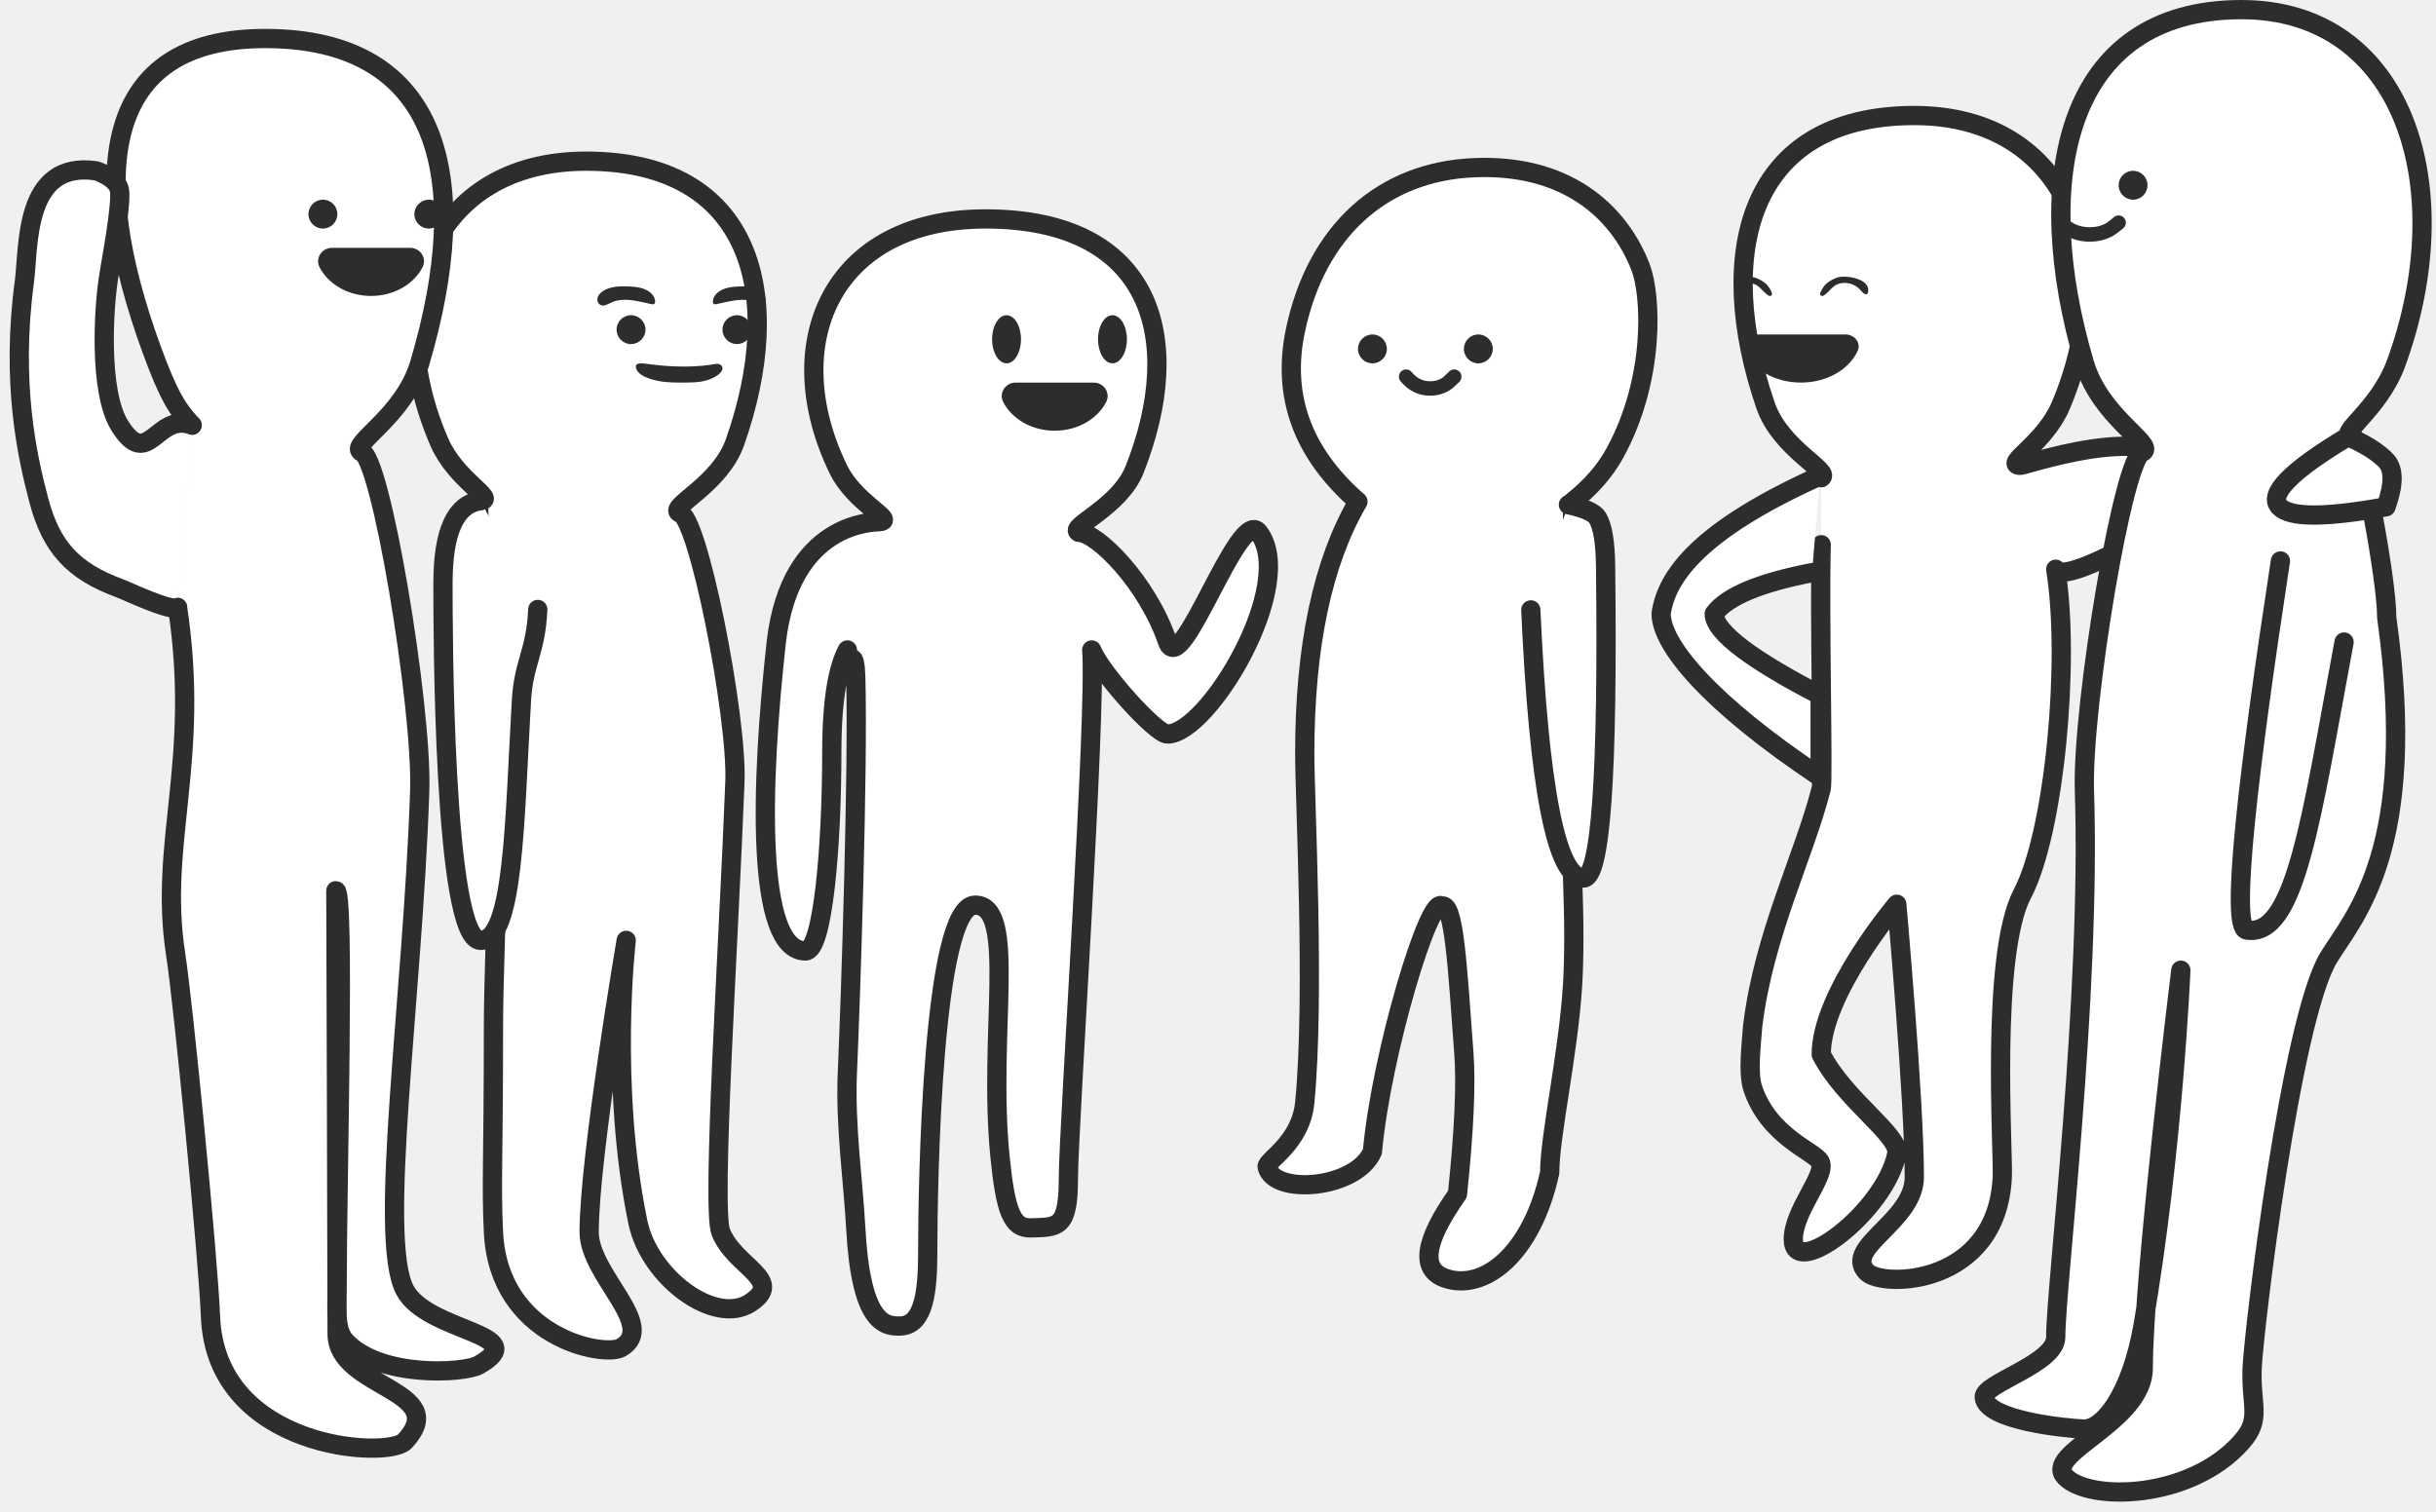
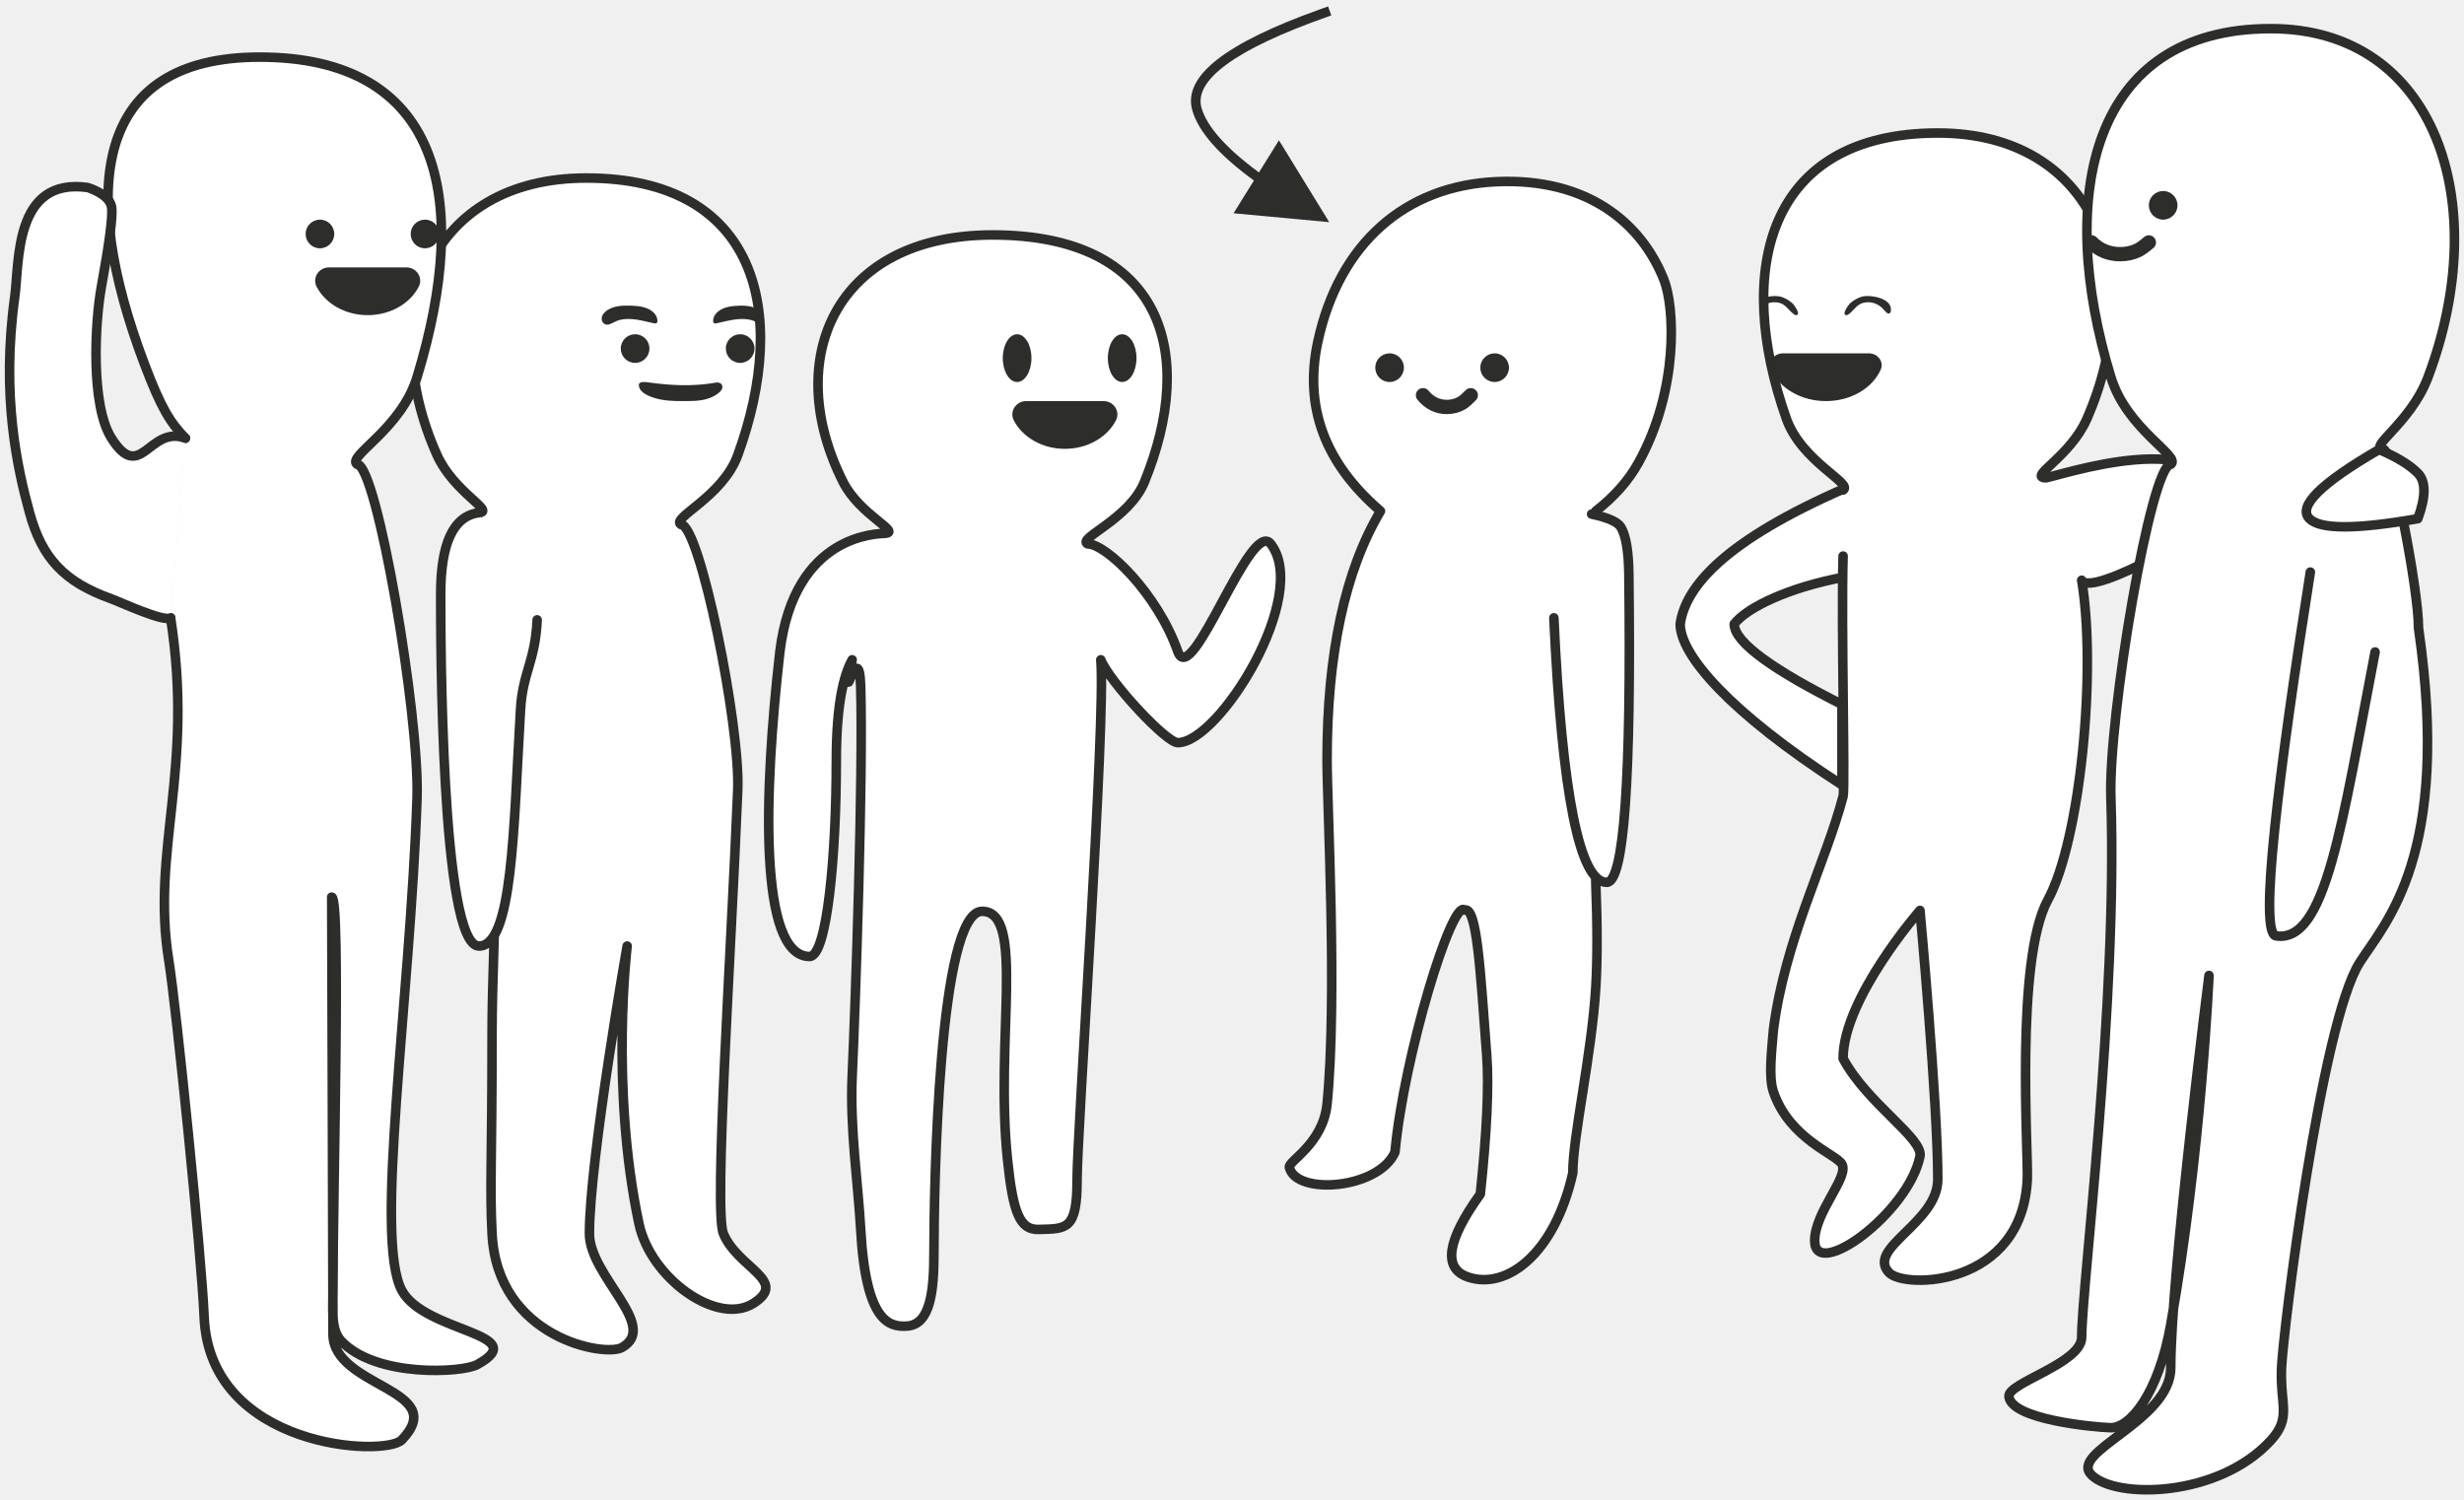
- <svg xmlns="http://www.w3.org/2000/svg" width="253px" height="157px" viewBox="0 0 253 157" version="1.1">
+ <svg xmlns="http://www.w3.org/2000/svg" width="258px" height="157px" viewBox="0 0 258 157" version="1.1">
  <g id="Page-1" stroke="none" stroke-width="1" fill="none" fill-rule="evenodd">
-     <g id="gatherpeople" transform="translate(2, 1)">
-       <g id="Marty-Copy-3" fill="#FFFFFF" stroke="#2D2E2C" stroke-width="2">
-         <path d="M111.384,66.516 C111.918,72.802 108.961,116.194 108.961,121.418 C108.961,126.641 107.861,126.472 105.038,126.549 C103.121,126.601 102.427,124.83 101.861,119.169 C100.578,106.347 103.727,93.023 99.273,93.023 C94.819,93.023 94.353,122.089 94.353,129.002 C94.353,133.001 94.01,136.604 91.584,136.736 C89.818,136.833 87.407,136.389 86.877,126.549 C86.624,121.849 85.765,115.932 86.007,110.424 C86.357,102.438 87.143,78.788 86.877,69.337 C86.719,63.711 84.811,72.885 86.007,66.516 C85.121,68.162 84.389,71.288 84.389,77.189 C84.389,86.817 83.479,97.782 81.663,97.782 C76.446,97.782 76.989,80.464 78.63,65.64 C80.113,53.187 88.666,53.242 89.367,53.187 C91.049,53.056 86.79,51.269 85.085,47.782 C78.758,34.847 84.26,21.742 100.342,21.742 C117.764,21.742 121.202,34.228 115.833,47.782 C114.278,51.708 108.966,53.702 110.029,54.297 C111.938,54.297 117.159,59.529 119.246,65.64 C120.658,69.774 126.658,51.546 128.729,54.297 C132.801,59.71 123.472,75.249 119.246,75.249 C118.042,75.249 112.301,68.856 111.384,66.516 Z" id="Ele" stroke-linejoin="round" />
-         <g id="Group-19" transform="translate(41.08233, 15.74237)" stroke-linejoin="round">
-           <path d="M33.245,64.502 C32.577,81.604 30.8,108.807 31.779,111.246 C33.245,114.898 38.485,116.2 34.854,118.592 C31.193,121.004 24.354,115.999 23.16,110.189 C20.207,95.822 21.956,80.941 21.956,80.941 C21.956,80.941 18.106,103.492 18.106,111.246 C18.106,115.732 25.296,121.004 21.426,123.251 C19.687,124.261 8.695,122.284 8.167,111.246 C7.927,106.233 8.167,104.007 8.167,90.053 C8.167,80.592 9.505,58.181 8.167,49.24 C7.532,44.994 6.131,35.333 6.831,35.272 C8.51,35.124 4.26,33.12 2.557,29.209 C-3.757,14.699 1.735,0 17.785,0 C35.172,0 38.603,14.005 33.245,29.209 C31.693,33.613 26.391,35.849 27.452,36.517 C29.358,36.517 33.514,57.621 33.245,64.502 Z" id="Ele" />
-           <path d="M6.831,35.272 C4.227,35.615 2.924,38.477 2.924,43.855 C2.924,48.105 2.924,80.941 6.831,80.941 C10.288,80.941 10.351,68.574 11.074,56.002 C11.3,52.065 12.57,50.993 12.771,46.565" id="Path" stroke-linecap="round" />
+     <g id="Artboard" transform="translate(-78, -367)">
+       <g id="Group-29" transform="translate(79, 368.3117)">
+         <g id="gatherpeople" transform="translate(0, 1.688329)">
+           <g id="Marty-Copy-3" fill="#FFFFFF" stroke="#2D2E2C">
+             <path d="M114.262,66.09 C114.809,72.335 111.776,115.45 111.776,120.64 C111.776,125.83 110.647,125.662 107.752,125.738 C105.785,125.79 105.073,124.03 104.492,118.405 C103.176,105.665 106.406,92.427 101.838,92.427 C97.269,92.427 96.791,121.307 96.791,128.175 C96.791,132.149 96.438,135.728 93.95,135.86 C92.139,135.956 89.665,135.516 89.122,125.738 C88.862,121.068 87.981,115.19 88.229,109.717 C88.588,101.782 89.394,78.283 89.122,68.893 C88.959,63.303 87.002,72.418 88.229,66.09 C87.32,67.725 86.569,70.832 86.569,76.695 C86.569,86.26 85.636,97.156 83.773,97.156 C78.421,97.156 78.978,79.949 80.661,65.219 C82.183,52.846 90.957,52.901 91.676,52.846 C93.401,52.716 89.032,50.94 87.283,47.476 C80.792,34.623 86.437,21.603 102.935,21.603 C120.806,21.603 124.333,34.009 118.826,47.476 C117.231,51.377 111.781,53.358 112.872,53.949 C114.83,53.949 120.186,59.147 122.327,65.219 C123.775,69.327 129.931,51.215 132.054,53.949 C136.232,59.327 126.662,74.767 122.327,74.767 C121.092,74.767 115.203,68.414 114.262,66.09 Z" id="Ele" stroke-linejoin="round" />
+             <g id="Group-19" transform="translate(42.14368, 15.64151)" stroke-linejoin="round">
+               <path d="M34.104,64.089 C33.419,81.082 31.596,108.11 32.6,110.533 C34.104,114.162 39.48,115.455 35.754,117.832 C31.998,120.228 24.984,115.256 23.758,109.483 C20.729,95.208 22.523,80.423 22.523,80.423 C22.523,80.423 18.574,102.829 18.574,110.533 C18.574,114.991 25.95,120.228 21.98,122.461 C20.196,123.464 8.92,121.501 8.378,110.533 C8.132,105.553 8.378,103.34 8.378,89.476 C8.378,80.075 9.751,57.809 8.378,48.925 C7.726,44.706 6.29,35.107 7.008,35.046 C8.73,34.899 4.37,32.908 2.623,29.021 C-3.854,14.605 1.779,0 18.244,0 C36.081,0 39.6,13.916 34.104,29.021 C32.512,33.397 27.073,35.619 28.162,36.283 C30.116,36.283 34.38,57.252 34.104,64.089 Z" id="Ele" />
+               <path d="M7.008,35.046 C4.336,35.387 3,38.23 3,43.574 C3,47.797 3,80.423 7.008,80.423 C10.554,80.423 10.619,68.135 11.36,55.643 C11.592,51.731 12.895,50.667 13.1,46.266" id="Path" stroke-linecap="round" />
+             </g>
+             <g id="Group-22" transform="translate(174.9282, 10.92952)" stroke-linecap="round" stroke-linejoin="round">
+               <path d="M17.373,37.15 C4.709,42.667 0.57,47.447 0,51.413 C0,54.62 5.09,60.614 16.942,68.267 L16.942,59.838 C9.996,56.345 5.658,53.388 5.658,51.413 C7.026,49.637 11.48,47.57 17.058,46.524" id="Path" />
+               <path d="M48.229,44.298 C48.439,51.412 47.997,68.573 48.229,69.458 C50.052,76.399 54.325,84.481 55.526,93.912 C55.687,95.958 56.06,98.836 55.526,100.398 C53.825,105.377 48.915,106.931 48.345,107.986 C47.61,109.347 51.205,113.007 51.205,115.997 C51.205,120.251 41.405,113.106 40.18,107.157 C39.794,105.28 45.727,101.615 48.229,96.914 C48.229,90.615 40.18,81.405 40.18,81.405 C40.18,81.405 38.312,101.616 38.312,109.554 C38.312,114.147 45.857,116.776 43.414,119.339 C41.792,121.041 29.482,120.855 28.94,109.554 C28.813,106.895 30.231,86.631 26.803,80.331 C23.374,74.032 21.667,56.272 23.247,46.83 C22.34,48.72 8.735,41.084 8.735,39.397 C8.735,29.903 26.358,36.173 27.076,36.11 C28.797,35.959 24.437,33.907 22.691,29.903 C16.213,15.048 21.847,0 38.312,0 C56.148,0 59.668,14.338 54.172,29.903 C52.58,34.411 47.141,36.701 48.229,37.384" id="Path" transform="translate(32.64355, 60.06146) scale(-1, 1) translate(-32.64355, -60.06146) " />
+             </g>
+             <g id="Group-21" transform="translate(0, 2.980779)" stroke-linecap="round">
+               <path d="M18.409,39.906 C16.868,38.293 15.926,36.923 14.084,32.036 C7.251,13.907 8.814,0 26.181,0 C44.995,0 48.463,14.519 42.666,33.515 C40.986,39.017 35.249,41.811 36.397,42.646 C38.459,42.646 42.956,69.015 42.666,77.612 C41.943,98.982 38.142,123.73 41.079,129.157 C43.466,133.568 54.928,133.633 48.963,136.913 C47.417,137.764 38.347,138.293 34.723,134.429 C33.619,133.252 33.866,131.132 33.866,129.157 C33.866,118.087 34.723,87.955 33.732,87.955 C33.732,87.955 33.866,127.902 33.866,133.714 C33.866,139.32 46.202,139.451 41.079,144.79 C39.33,146.612 20.948,145.716 20.376,131.923 C20.116,125.661 17.458,99.446 16.674,94.589 C14.808,83.016 19.343,74.7 16.863,58.716" id="Path" stroke-linejoin="round" />
+               <path d="M16.863,58.716 C16.168,59.191 11.456,57.008 10.674,56.73 C5.691,54.959 3.397,52.447 2.096,47.706 C0.823,43.071 -0.893,35.497 0.548,25.081 C1.042,21.506 0.432,12.567 8.179,13.654 C8.198,13.657 10.407,14.315 10.674,15.642 C10.863,16.582 10.388,19.802 9.61,24.087 C8.931,27.828 8.485,36.461 10.674,39.906 C13.742,44.735 14.625,38.502 18.409,39.906" id="Path" />
+             </g>
+             <path d="M245.322,80.593 C244.599,101.963 248.38,131.796 248.38,137.016 C248.381,139.771 256.149,141.792 255.998,143.232 C255.747,145.62 247.295,146.432 245.394,146.499 C243.324,146.572 240.346,142.956 239.054,135.696 C235.858,117.745 235.05,99.143 235.05,99.143 C235.05,99.143 239.054,130.531 239.054,140.218 C239.054,145.824 249.814,149.01 247.351,151.45 C244.79,153.986 234.066,153.818 228.593,147.849 C226.38,145.436 227.618,144.189 227.453,140.218 C227.297,136.454 223.311,104.176 219.285,97.814 C216.613,93.592 209.651,86.672 213.112,62.752 C213.112,58.586 215.983,44.148 216.741,44.071 C218.557,43.887 213.958,41.382 212.116,36.495 C205.283,18.366 211.225,0 228.593,0 C247.407,0 251.119,17.499 245.322,36.495 C243.643,41.998 237.906,44.792 239.054,45.627 C241.115,45.627 245.613,71.996 245.322,80.593 Z" id="Ele-Copy-3" stroke-linejoin="round" transform="translate(232.6743, 76.5) scale(-1, 1) translate(-232.6743, -76.5) " />
+             <path d="M248.107,44.071 C241.989,47.622 239.558,50.036 240.815,51.311 C241.937,52.449 245.72,52.449 252.165,51.311 C253.017,49 253.017,47.411 252.165,46.547 C251.312,45.682 249.96,44.856 248.107,44.071 Z" id="Path-139" stroke-linecap="round" stroke-linejoin="round" />
+           </g>
+           <g id="18-copy-2" transform="translate(62, 29)" fill="#2D2E2C">
+             <path d="M5.456,0.152 C5.571,0.128 5.711,0.114 5.786,0.206 C5.822,0.251 5.832,0.313 5.835,0.371 C5.856,0.795 5.585,1.187 5.246,1.438 C4.635,1.888 3.836,1.965 3.08,1.992 C2.23,2.022 1.326,1.993 0.607,1.532 C0.314,1.344 0.049,1.061 0.006,0.712 C-0.05,0.263 0.327,-0.099 0.756,0.024 C1.157,0.141 1.484,0.405 1.906,0.503 C3.099,0.781 4.293,0.399 5.456,0.152" id="Fill-136" transform="translate(2.918123, 1) scale(1, -1) translate(-2.918123, -1) " />
+             <path d="M11.723,0.193 C11.686,0.239 11.677,0.301 11.674,0.359 C11.652,0.783 11.924,1.175 12.263,1.425 C12.874,1.875 13.673,1.953 14.428,1.979 C15.279,2.009 15.969,1.886 16.688,1.425 C16.982,1.237 17.182,-0.111 16.753,0.012 C16.352,0.128 16.024,0.393 15.603,0.491 C14.41,0.768 13.216,0.386 12.053,0.14 C11.938,0.116 11.797,0.101 11.723,0.193 Z" id="Fill-137" transform="translate(14.33624, 0.993827) scale(1, -1) translate(-14.33624, -0.993827) " />
+             <path d="M6.028,8.181 C8.008,8.393 9.976,8.418 11.963,8.061 C12.476,7.969 12.87,8.395 12.499,8.895 C12.315,9.144 12.005,9.34 11.741,9.482 C10.934,9.913 10.022,9.991 9.134,9.996 C8.184,10.002 7.227,10.023 6.287,9.855 C5.602,9.732 3.944,9.318 3.891,8.343 C3.866,7.869 4.695,8.014 4.937,8.047 C5.301,8.097 5.665,8.142 6.028,8.181" id="Fill-138" />
+           </g>
+           <g id="Group-17" transform="translate(184, 28)" fill="#2D2E2C">
+             <path d="M10.683,6 C11.638,6 12.286,6.892 11.926,7.706 C11.075,9.627 8.827,11 6.189,11 C3.55,11 1.302,9.627 0.451,7.706 C0.091,6.892 0.738,6 1.694,6 L10.683,6" id="Fill-63" />
+             <path d="M0.028,0.085 C0.611,-0.032 1.203,-0.024 1.526,0.084 C1.943,0.224 2.363,0.467 2.696,0.769 C2.824,0.885 3.651,1.985 3.057,2 C2.969,2.002 2.889,1.949 2.817,1.894 C2.274,1.486 1.985,0.882 1.3,0.707 C0.867,0.597 0.41,0.636 0,0.806" id="Fill-64" />
+             <path d="M12.966,1.651 C12.974,1.629 12.981,1.606 12.985,1.583 C13.221,0.172 10.691,-0.188 9.878,0.084 C9.46,0.224 9.041,0.467 8.708,0.769 C8.58,0.885 7.753,1.985 8.347,2 C8.435,2.002 8.515,1.949 8.587,1.894 C9.13,1.486 9.419,0.882 10.104,0.707 C10.855,0.516 11.678,0.775 12.203,1.38 C12.368,1.572 12.787,2.115 12.966,1.651" id="Fill-65" />
+           </g>
+           <g id="Group-24" transform="translate(104, 32)" fill="#2D2E2C">
+             <path d="M3,2.5 C3,3.881 2.328,5 1.5,5 C0.672,5 0,3.881 0,2.5 C0,1.119 0.672,0 1.5,0 C2.328,0 3,1.119 3,2.5" id="Fill-7" />
+             <path d="M14,2.5 C14,3.881 13.328,5 12.5,5 C11.671,5 11,3.881 11,2.5 C11,1.119 11.671,0 12.5,0 C13.328,0 14,1.119 14,2.5" id="Fill-8" />
+             <path d="M10.544,7 C11.626,7 12.327,8.093 11.845,9.023 C10.938,10.776 8.886,12 6.5,12 C4.114,12 2.062,10.776 1.155,9.023 C0.673,8.093 1.374,7 2.456,7 L10.544,7" id="Fill-9" />
+           </g>
+           <path d="M238.213,57.257 C237.85,78.745 238.12,95.454 239.953,95.48 C245.229,95.554 245.149,83.066 246.092,64.6" id="Path" stroke="#2D2E2C" fill="#FFFFFF" stroke-linecap="round" stroke-linejoin="round" transform="translate(242.0829, 76.36849) rotate(8) translate(-242.0829, -76.36849) " />
+           <g id="Group-8-Copy-4" transform="translate(218, 17)">
+             <path d="M0,5.386 C0.819,6.205 1.819,6.614 3,6.614 C3.691,6.614 4.32,6.474 4.887,6.194 C5.155,6.061 5.526,5.792 6,5.386" id="Line-4" stroke="#2D2E2C" stroke-width="1.5" stroke-linecap="round" stroke-linejoin="round" />
+             <path d="M7.5,0 C8.329,0 9,0.671 9,1.5 C9,2.328 8.329,3 7.5,3 C6.672,3 6,2.328 6,1.5 C6,0.671 6.672,0 7.5,0 Z" id="Fill-13" fill="#2D2E2C" />
+           </g>
+           <g id="Group-18" transform="translate(134, 16)" fill="#FFFFFF" stroke="#2D2E2C" stroke-linejoin="round">
+             <path d="M9.548,34.516 C5.819,40.794 3.955,49.476 3.955,60.564 C3.955,65.362 5.05,85.595 3.955,96.597 C3.538,100.786 -0.143,102.596 0.004,103.233 C0.684,106.184 9.345,105.539 11.065,101.649 C11.996,91.566 17.04,75.094 18.346,76.295 C19.651,75.869 20,82.593 20.673,91.524 C20.913,94.713 20.688,99.551 20,106.037 C16.485,110.929 16.059,113.826 18.723,114.728 C22.718,116.082 27.773,112.365 29.686,103.822 C29.686,99.991 31.654,91.524 32.09,84.414 C32.265,81.567 32.265,77.893 32.09,73.394 C32.09,67.442 32.09,62.209 32.09,57.695 C32.09,54.271 32.09,46.544 32.09,34.516 C34.033,33.005 35.52,31.322 36.549,29.467 C40.806,21.798 40.359,13.154 39.224,10.289 C36.904,4.431 31.312,-0.386 21.716,0.024 C12.12,0.435 5.217,6.521 2.993,16.752 C1.511,23.572 3.696,29.494 9.548,34.516 Z" id="Path-138" />
+             <path d="M31.654,34.834 C29.948,35.198 28.93,35.649 28.598,36.187 C28.063,37.055 27.781,38.712 27.752,41.159 C27.489,62.649 28.261,73.394 30.07,73.394 C32.911,73.394 34.757,64.162 35.605,45.698" id="Path" stroke-linecap="round" transform="translate(31.65358, 54.11383) scale(-1, 1) translate(-31.65358, -54.11383) " />
+           </g>
+           <g id="Group-8-Copy-6" transform="translate(143, 34)">
+             <path d="M0,1.5 C0,0.671 0.671,0 1.5,0 C2.329,0 3,0.671 3,1.5 C3,2.328 2.329,3 1.5,3 C0.671,3 0,2.328 0,1.5" id="Fill-12" fill="#2D2E2C" />
+             <path d="M5,4.386 C5.682,5.205 6.516,5.614 7.5,5.614 C8.076,5.614 8.6,5.474 9.073,5.194 C9.296,5.061 9.605,4.792 10,4.386" id="Line-4" stroke="#2D2E2C" stroke-width="1.5" stroke-linecap="round" stroke-linejoin="round" />
+             <path d="M11,1.5 C11,0.671 11.672,0 12.5,0 C13.329,0 14,0.671 14,1.5 C14,2.328 13.329,3 12.5,3 C11.672,3 11,2.328 11,1.5" id="Fill-13" fill="#2D2E2C" />
+           </g>
+           <g id="Group-8-Copy-2" transform="translate(64, 32)" fill="#2D2E2C">
+             <path d="M0,1.5 C0,0.671 0.671,0 1.5,0 C2.329,0 3,0.671 3,1.5 C3,2.328 2.329,3 1.5,3 C0.671,3 0,2.328 0,1.5" id="Fill-12" />
+             <path d="M11,1.5 C11,0.671 11.672,0 12.5,0 C13.329,0 14,0.671 14,1.5 C14,2.328 13.329,3 12.5,3 C11.672,3 11,2.328 11,1.5" id="Fill-13" />
+           </g>
+           <g id="Group-8-Copy-3" transform="translate(31, 20)" fill="#2D2E2C">
+             <path d="M0,1.5 C0,0.671 0.671,0 1.5,0 C2.329,0 3,0.671 3,1.5 C3,2.328 2.329,3 1.5,3 C0.671,3 0,2.328 0,1.5" id="Fill-12" />
+             <path d="M11,1.5 C11,0.671 11.672,0 12.5,0 C13.329,0 14,0.671 14,1.5 C14,2.328 13.329,3 12.5,3 C11.672,3 11,2.328 11,1.5" id="Fill-13" />
+           </g>
+           <path d="M41.544,25 C42.626,25 43.327,26.093 42.845,27.023 C41.938,28.776 39.886,30 37.5,30 C35.114,30 33.062,28.776 32.155,27.023 C31.673,26.093 32.374,25 33.456,25 L41.544,25" id="Fill-9" fill="#2D2E2C" />
        </g>
-         <g id="Group-22" transform="translate(170.5228, 11)" stroke-linecap="round" stroke-linejoin="round">
-           <path d="M47.015,44.584 C47.219,51.743 46.788,69.015 47.015,69.906 C48.791,76.891 52.957,85.026 54.128,94.517 C54.285,96.576 54.648,99.473 54.128,101.045 C52.469,106.057 47.683,107.62 47.128,108.682 C46.411,110.052 49.915,113.736 49.915,116.745 C49.915,121.026 40.363,113.835 39.168,107.848 C38.791,105.959 44.575,102.27 47.015,97.539 C47.015,91.2 39.168,81.929 39.168,81.929 C39.168,81.929 37.347,102.272 37.347,110.26 C37.347,114.883 44.702,117.529 42.321,120.109 C40.74,121.821 28.74,121.634 28.211,110.26 C28.087,107.584 29.469,87.189 26.128,80.849 C22.786,74.509 21.121,56.635 22.662,47.132 C21.777,49.034 8.515,41.349 8.515,39.652 C8.515,30.095 25.694,36.406 26.394,36.343 C28.072,36.191 23.822,34.125 22.12,30.095 C15.805,15.145 21.297,0 37.347,0 C54.734,0 58.165,14.431 52.808,30.095 C51.256,34.633 45.954,36.937 47.015,37.625" id="Path" transform="translate(31.82145, 60.44874) scale(-1, 1) translate(-31.82145, -60.44874) " />
-           <path d="M16.515,37.428 C4.17,42.981 0.555,47.753 0,51.745 C0,54.972 4.962,61.005 16.515,68.707 L16.515,60.224 C9.744,56.708 5.515,53.732 5.515,51.745 C6.849,49.957 10.234,48.537 15.672,47.484" id="Path" />
-         </g>
-         <g id="Group-21" transform="translate(0, 3)" stroke-linecap="round">
-           <path d="M17.945,40.164 C16.443,38.54 15.525,37.161 13.729,32.242 C7.069,13.996 8.592,0 25.522,0 C43.862,0 47.242,14.612 41.591,33.731 C39.954,39.269 34.361,42.081 35.48,42.921 C37.49,42.921 41.874,69.46 41.591,78.113 C40.886,99.62 37.181,124.528 40.044,129.99 C42.371,134.429 53.545,134.494 47.73,137.796 C46.223,138.652 37.381,139.185 33.849,135.296 C32.773,134.111 33.013,131.978 33.013,129.99 C33.013,118.849 33.849,88.523 32.882,88.523 C32.882,88.523 33.013,128.726 33.013,134.576 C33.013,140.218 45.038,140.35 40.044,145.723 C38.34,147.557 20.42,146.655 19.863,132.774 C19.61,126.471 17.018,100.087 16.254,95.199 C14.435,83.551 18.855,75.182 16.439,59.095" id="Path" stroke-linejoin="round" />
-           <path d="M16.439,59.095 C15.761,59.573 11.167,57.376 10.405,57.096 C5.547,55.314 3.312,52.785 2.043,48.014 C0.802,43.348 -0.871,35.726 0.534,25.242 C1.016,21.644 0.421,12.648 7.973,13.742 C7.992,13.745 10.145,14.408 10.405,15.742 C10.589,16.689 10.126,19.93 9.368,24.242 C8.706,28.008 8.271,36.696 10.405,40.164 C13.396,45.024 14.257,38.75 17.945,40.164" id="Path" />
-         </g>
-         <path d="M239.144,81.113 C238.439,102.62 242.125,132.646 242.125,137.9 C242.125,140.672 249.698,142.706 249.551,144.156 C249.306,146.559 241.067,147.377 239.214,147.444 C237.196,147.518 234.293,143.878 233.033,136.571 C229.918,118.504 229.13,99.782 229.13,99.782 C229.13,99.782 233.033,131.372 233.033,141.122 C233.033,146.764 243.523,149.971 241.122,152.427 C238.626,154.979 228.171,154.81 222.836,148.802 C220.679,146.374 221.886,145.118 221.725,141.122 C221.573,137.334 217.687,104.847 213.762,98.445 C211.157,94.196 204.371,87.231 207.745,63.157 C207.745,58.963 210.544,44.432 211.282,44.355 C213.053,44.17 208.569,41.649 206.774,36.731 C200.113,18.485 205.906,0 222.836,0 C241.176,0 244.795,17.612 239.144,36.731 C237.507,42.269 231.914,45.081 233.033,45.921 C235.043,45.921 239.427,72.46 239.144,81.113 Z" id="Ele-Copy-3" stroke-linejoin="round" transform="translate(226.8146, 76.99329) scale(-1, 1) translate(-226.8146, -76.99329) " />
-         <path d="M241.858,44.355 C235.894,47.93 233.525,50.359 234.75,51.642 C235.844,52.788 239.532,52.788 245.814,51.642 C246.645,49.316 246.645,47.717 245.814,46.847 C244.983,45.976 243.665,45.146 241.858,44.355 Z" id="Path-139" stroke-linecap="round" stroke-linejoin="round" />
+         <path id="Line-38" d="M138.063,-0.638 L138.396,0.305 L137.924,0.472 C128.292,3.87 123.988,7.11 124.807,9.974 C125.368,11.938 127.369,14.207 130.823,16.742 L132.916,13.378 L138.182,21.952 L128.163,21.021 L130.294,17.593 C126.638,14.92 124.484,12.486 123.845,10.249 C122.82,6.662 127.313,3.213 137.128,-0.306 L137.591,-0.472 L138.063,-0.638 Z" fill="#2D2E2C" fill-rule="nonzero" />
      </g>
-       <g id="18" transform="translate(60.03807, 28.74237)" fill="#2D2E2C">
-         <path d="M5.609,0.152 C5.727,0.128 5.872,0.114 5.948,0.206 C5.986,0.251 5.996,0.313 5.999,0.371 C6.021,0.795 5.742,1.187 5.393,1.438 C4.765,1.888 3.944,1.965 3.167,1.992 C2.292,2.022 1.364,1.993 0.624,1.532 C0.322,1.344 0.051,1.061 0.006,0.712 C-0.052,0.263 0.336,-0.099 0.777,0.024 C1.19,0.141 1.526,0.405 1.96,0.503 C3.186,0.781 4.413,0.399 5.609,0.152" id="Fill-136" transform="translate(3, 1) scale(1, -1) translate(-3, -1) " />
-         <path d="M12.052,0.193 C12.014,0.239 12.004,0.301 12.001,0.359 C11.979,0.783 12.258,1.175 12.607,1.425 C13.235,1.875 14.056,1.953 14.833,1.979 C15.708,2.009 16.417,1.886 17.156,1.425 C17.458,1.237 17.664,-0.111 17.223,0.012 C16.81,0.128 16.474,0.393 16.04,0.491 C14.814,0.768 13.587,0.386 12.391,0.14 C12.273,0.116 12.128,0.101 12.052,0.193 Z" id="Fill-137" transform="translate(14.7385, 0.993827) scale(1, -1) translate(-14.7385, -0.993827) " />
-         <path d="M6.197,8.181 C8.232,8.393 10.255,8.418 12.299,8.061 C12.827,7.969 13.231,8.395 12.85,8.895 C12.66,9.144 12.342,9.34 12.071,9.482 C11.241,9.913 10.303,9.991 9.39,9.996 C8.414,10.002 7.43,10.023 6.464,9.855 C5.759,9.732 4.054,9.318 4.001,8.343 C3.974,7.869 4.827,8.014 5.076,8.047 C5.45,8.097 5.824,8.142 6.197,8.181" id="Fill-138" />
-       </g>
-       <g id="Group-17" transform="translate(178.6783, 27.74237)" fill="#2D2E2C">
-         <path d="M10.978,6 C11.96,6 12.626,6.892 12.256,7.706 C11.381,9.627 9.072,11 6.36,11 C3.648,11 1.338,9.627 0.464,7.706 C0.093,6.892 0.759,6 1.741,6 L10.978,6" id="Fill-63" />
-         <path d="M0.028,0.085 C0.627,-0.032 1.237,-0.024 1.568,0.084 C1.997,0.224 2.428,0.467 2.771,0.769 C2.903,0.885 3.752,1.985 3.141,2 C3.051,2.002 2.969,1.949 2.895,1.894 C2.337,1.486 2.04,0.882 1.336,0.707 C0.891,0.597 0.421,0.636 0,0.806" id="Fill-64" />
-         <path d="M13.325,1.651 C13.333,1.629 13.34,1.606 13.344,1.583 C13.586,0.172 10.987,-0.188 10.151,0.084 C9.722,0.224 9.291,0.467 8.949,0.769 C8.817,0.885 7.967,1.985 8.578,2 C8.669,2.002 8.751,1.949 8.825,1.894 C9.383,1.486 9.68,0.882 10.383,0.707 C11.155,0.516 12.001,0.775 12.54,1.38 C12.711,1.572 13.141,2.115 13.325,1.651" id="Fill-65" />
-       </g>
-       <g id="Group-24" transform="translate(101.0381, 31.74237)" fill="#2D2E2C">
-         <path d="M3,2.5 C3,3.881 2.328,5 1.5,5 C0.672,5 0,3.881 0,2.5 C0,1.119 0.672,0 1.5,0 C2.328,0 3,1.119 3,2.5" id="Fill-7" />
-         <path d="M14,2.5 C14,3.881 13.328,5 12.5,5 C11.671,5 11,3.881 11,2.5 C11,1.119 11.671,0 12.5,0 C13.328,0 14,1.119 14,2.5" id="Fill-8" />
-         <path d="M10.544,7 C11.626,7 12.327,8.093 11.845,9.023 C10.938,10.776 8.886,12 6.5,12 C4.114,12 2.062,10.776 1.155,9.023 C0.673,8.093 1.374,7 2.456,7 L10.544,7" id="Fill-9" />
-       </g>
-       <path d="M232.13,57.615 C231.869,79.228 232.206,96.036 233.995,96.069 C239.141,96.166 239.009,83.606 239.848,65.036" id="Path" stroke="#2D2E2C" stroke-width="2" fill="#FFFFFF" stroke-linecap="round" stroke-linejoin="round" transform="translate(235.95, 76.84274) rotate(8) translate(-235.95, -76.84274) " />
-       <g id="Group-8-Copy-4" transform="translate(212.0381, 16.74237)">
-         <path d="M0,5.386 C0.819,6.205 1.819,6.614 3,6.614 C3.691,6.614 4.32,6.474 4.887,6.194 C5.155,6.061 5.526,5.792 6,5.386" id="Line-4" stroke="#2D2E2C" stroke-width="1.5" stroke-linecap="round" stroke-linejoin="round" />
-         <path d="M7.5,0 C8.329,0 9,0.671 9,1.5 C9,2.328 8.329,3 7.5,3 C6.672,3 6,2.328 6,1.5 C6,0.671 6.672,0 7.5,0 Z" id="Fill-13" fill="#2D2E2C" />
-       </g>
-       <g id="Group-18" transform="translate(129.5978, 16.39489)" fill="#FFFFFF" stroke="#2D2E2C" stroke-linejoin="round" stroke-width="2">
-         <path d="M9.44,34.714 C5.754,41.027 3.911,49.759 3.911,60.91 C3.911,65.736 4.993,86.085 3.911,97.149 C3.499,101.362 -0.141,103.183 0.004,103.823 C0.677,106.791 9.24,106.142 10.94,102.23 C11.862,92.09 16.849,75.523 18.14,76.731 C19.43,76.302 19.775,83.065 20.44,92.047 C20.678,95.255 20.456,100.12 19.775,106.643 C16.3,111.563 15.879,114.477 18.512,115.385 C22.463,116.746 27.461,113.008 29.352,104.416 C29.352,100.563 31.298,92.047 31.729,84.896 C31.902,82.033 31.902,78.339 31.729,73.813 C31.729,67.828 31.729,62.565 31.729,58.025 C31.729,54.581 31.729,46.811 31.729,34.714 C33.651,33.194 35.121,31.501 36.139,29.636 C40.348,21.923 39.906,13.229 38.784,10.347 C36.49,4.456 30.96,-0.388 21.472,0.025 C11.984,0.437 5.158,6.558 2.96,16.847 C1.494,23.707 3.654,29.662 9.44,34.714 Z" id="Path-138" />
-         <path d="M31.298,35.033 C29.612,35.399 28.605,35.853 28.277,36.394 C27.747,37.266 27.469,38.933 27.44,41.395 C27.18,63.007 27.944,73.813 29.732,73.813 C32.542,73.813 34.366,64.529 35.205,45.959" id="Path" stroke-linecap="round" transform="translate(31.29797, 54.42332) scale(-1, 1) translate(-31.29797, -54.42332) " />
-       </g>
-       <g id="Group-8-Copy-6" transform="translate(139.0381, 33.74237)">
-         <path d="M0,1.5 C0,0.671 0.671,0 1.5,0 C2.329,0 3,0.671 3,1.5 C3,2.328 2.329,3 1.5,3 C0.671,3 0,2.328 0,1.5" id="Fill-12" fill="#2D2E2C" />
-         <path d="M5,4.386 C5.682,5.205 6.516,5.614 7.5,5.614 C8.076,5.614 8.6,5.474 9.073,5.194 C9.296,5.061 9.605,4.792 10,4.386" id="Line-4" stroke="#2D2E2C" stroke-width="1.5" stroke-linecap="round" stroke-linejoin="round" />
-         <path d="M11,1.5 C11,0.671 11.672,0 12.5,0 C13.329,0 14,0.671 14,1.5 C14,2.328 13.329,3 12.5,3 C11.672,3 11,2.328 11,1.5" id="Fill-13" fill="#2D2E2C" />
-       </g>
-       <g id="Group-8-Copy-2" transform="translate(62.03807, 31.74237)" fill="#2D2E2C">
-         <path d="M0,1.5 C0,0.671 0.671,0 1.5,0 C2.329,0 3,0.671 3,1.5 C3,2.328 2.329,3 1.5,3 C0.671,3 0,2.328 0,1.5" id="Fill-12" />
-         <path d="M11,1.5 C11,0.671 11.672,0 12.5,0 C13.329,0 14,0.671 14,1.5 C14,2.328 13.329,3 12.5,3 C11.672,3 11,2.328 11,1.5" id="Fill-13" />
-       </g>
-       <g id="Group-8-Copy-3" transform="translate(30.03807, 19.74237)" fill="#2D2E2C">
-         <path d="M0,1.5 C0,0.671 0.671,0 1.5,0 C2.329,0 3,0.671 3,1.5 C3,2.328 2.329,3 1.5,3 C0.671,3 0,2.328 0,1.5" id="Fill-12" />
-         <path d="M11,1.5 C11,0.671 11.672,0 12.5,0 C13.329,0 14,0.671 14,1.5 C14,2.328 13.329,3 12.5,3 C11.672,3 11,2.328 11,1.5" id="Fill-13" />
-       </g>
-       <path d="M40.582,24.742 C41.664,24.742 42.365,25.835 41.883,26.765 C40.976,28.519 38.924,29.742 36.538,29.742 C34.152,29.742 32.1,28.519 31.193,26.765 C30.711,25.835 31.412,24.742 32.494,24.742 L40.582,24.742" id="Fill-9" fill="#2D2E2C" />
    </g>
  </g>
</svg>
